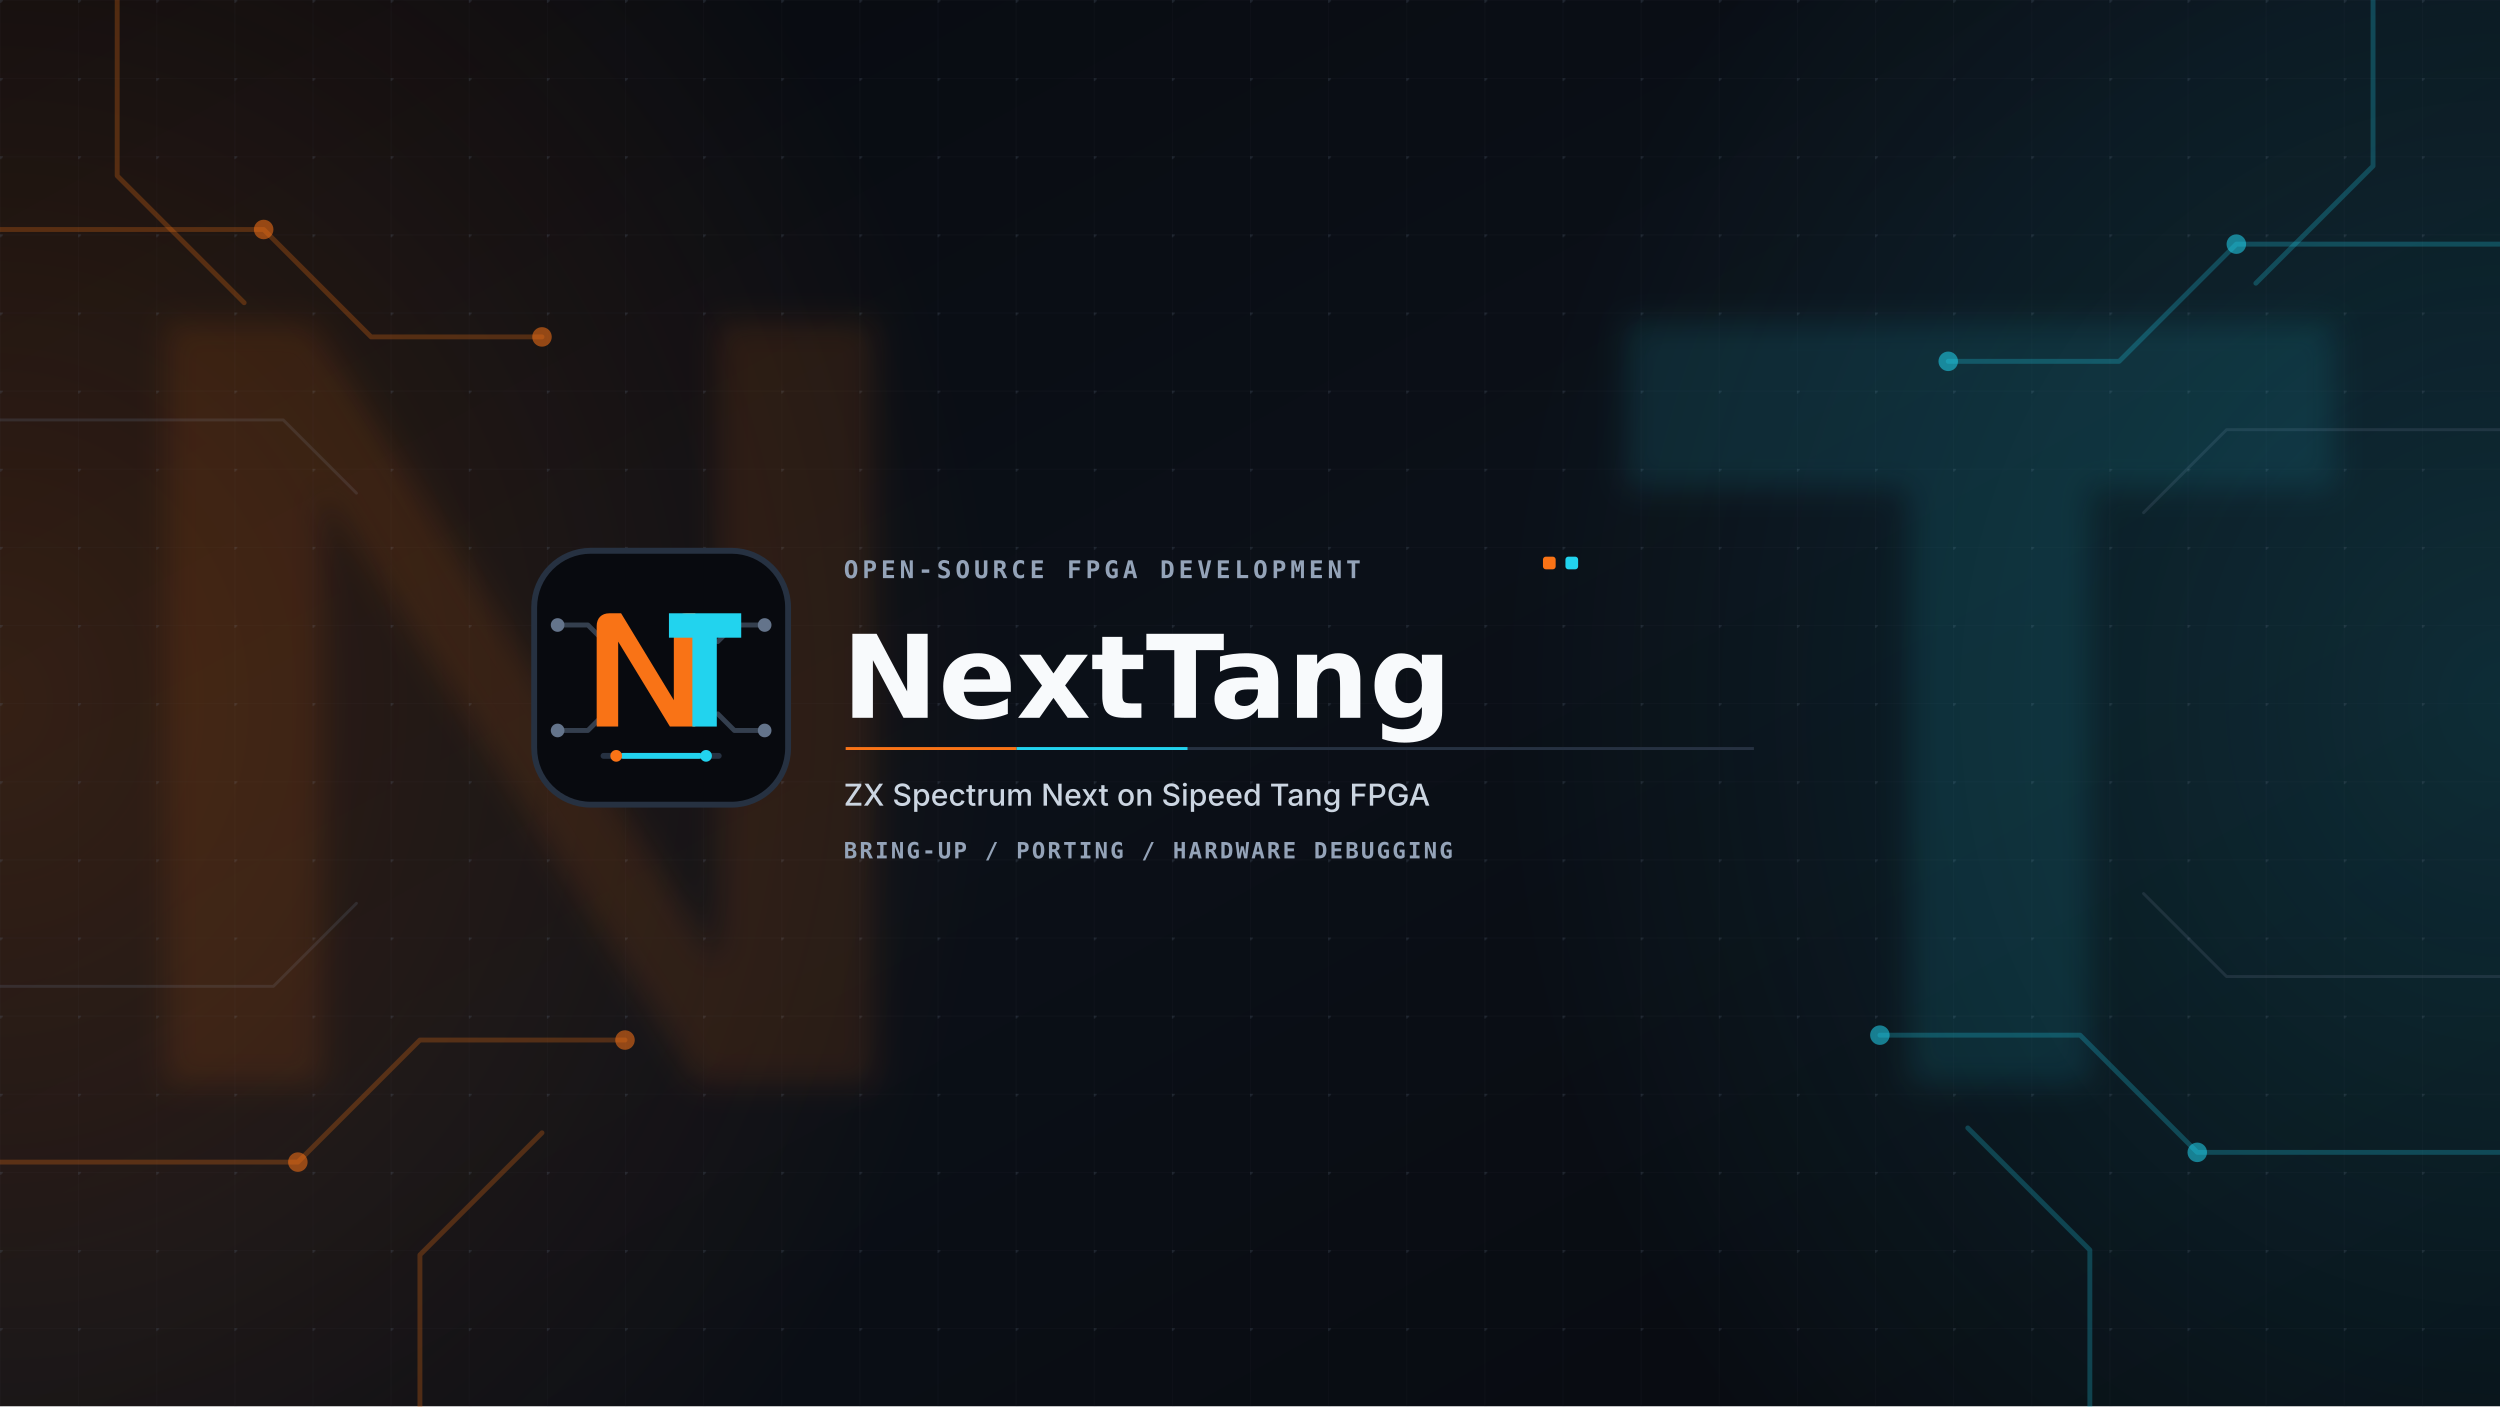
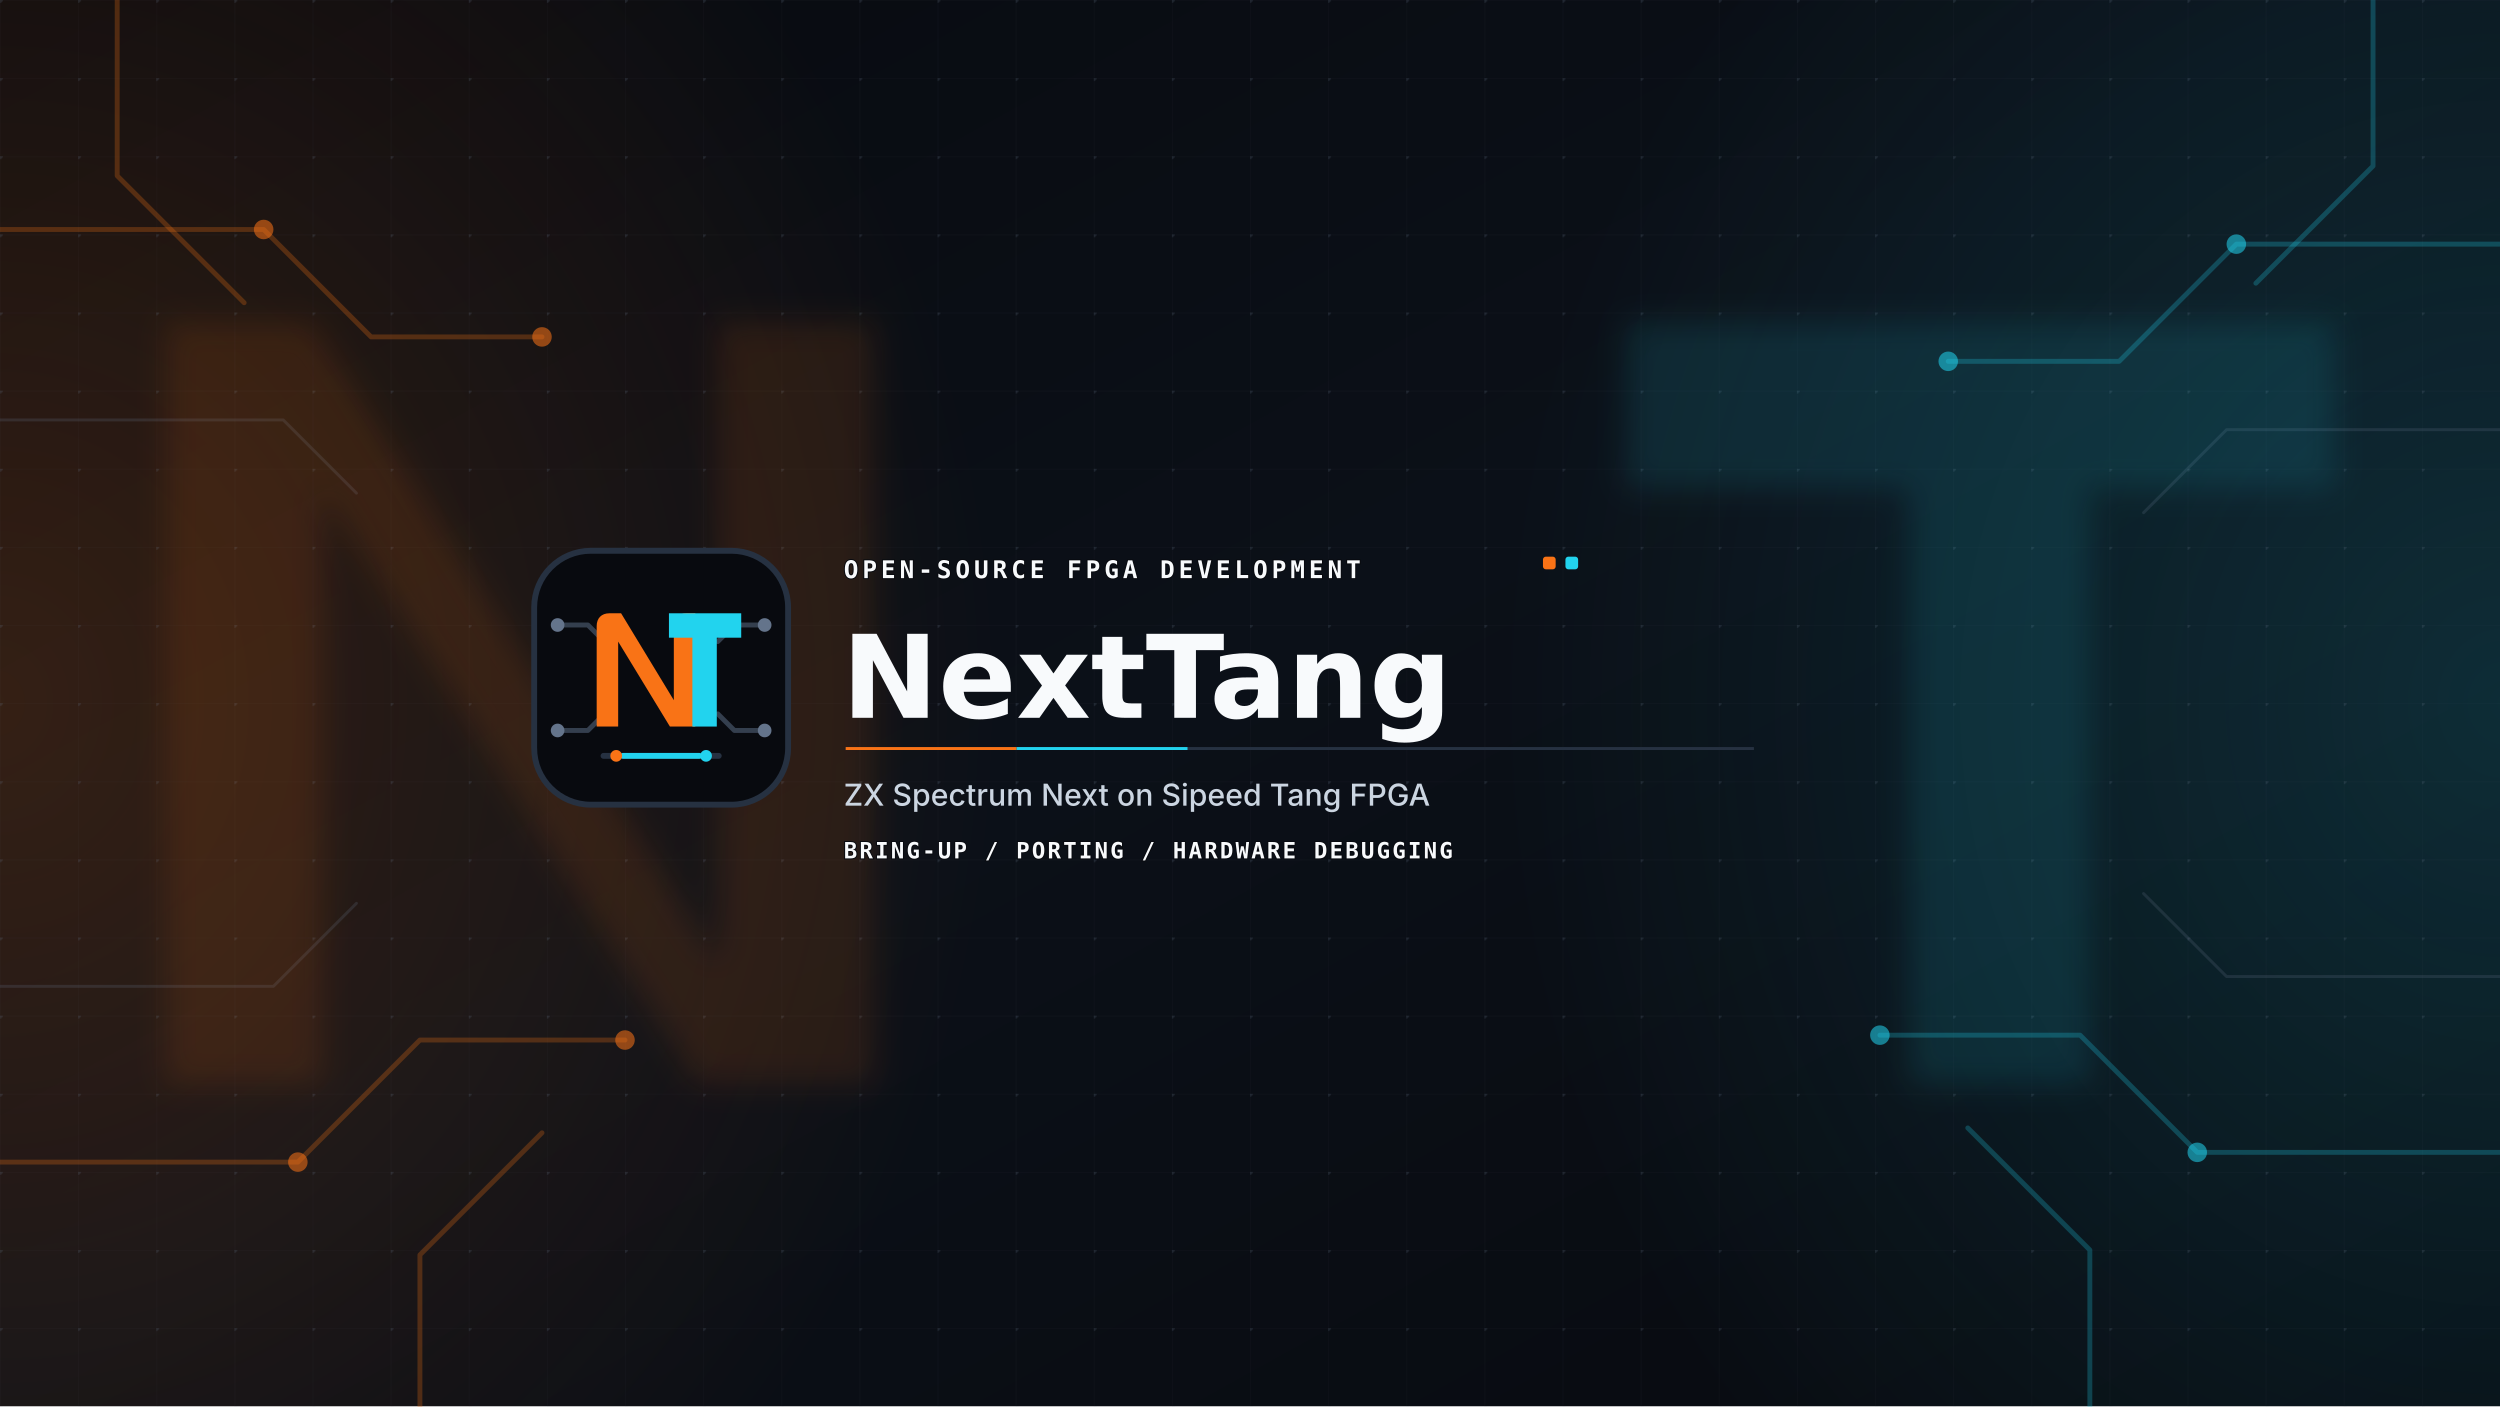
<svg xmlns="http://www.w3.org/2000/svg" width="2560" height="1440" viewBox="0 0 2560 1440" role="img" aria-labelledby="title desc">
  <defs>
    <linearGradient id="background" x1="0" y1="0" x2="1" y2="1">
      <stop offset="0" stop-color="#080a0f" />
      <stop offset="0.48" stop-color="#0b1018" />
      <stop offset="1" stop-color="#080a0f" />
    </linearGradient>
    <radialGradient id="orange-glow" cx="0" cy="0.5" r="0.8">
      <stop offset="0" stop-color="#f97316" stop-opacity="0.18" />
      <stop offset="1" stop-color="#f97316" stop-opacity="0" />
    </radialGradient>
    <radialGradient id="cyan-glow" cx="1" cy="0.5" r="0.8">
      <stop offset="0" stop-color="#22d3ee" stop-opacity="0.16" />
      <stop offset="1" stop-color="#22d3ee" stop-opacity="0" />
    </radialGradient>
    <pattern id="grid" width="80" height="80" patternUnits="userSpaceOnUse">
      <path d="M80 0H0V80" fill="none" stroke="#64748b" stroke-opacity="0.08" />
      <circle cx="0" cy="0" r="3" fill="#64748b" fill-opacity="0.2" />
    </pattern>
    <filter id="soft-glow" x="-40%" y="-40%" width="180%" height="180%">
      <feGaussianBlur stdDeviation="15" />
    </filter>
  </defs>
  <rect width="2560" height="1440" fill="url(#background)" />
  <rect width="1280" height="1440" fill="url(#orange-glow)" />
  <rect x="1280" width="1280" height="1440" fill="url(#cyan-glow)" />
  <rect width="2560" height="1440" fill="url(#grid)" />
  <g fill="none" stroke-linecap="round" stroke-linejoin="round">
    <g stroke="#f97316" stroke-opacity="0.26" stroke-width="5">
      <path d="M0 235H270L380 345H555" />
      <path d="M0 1190H305L430 1065H640" />
      <path d="M120 0V180L250 310" />
      <path d="M430 1440V1285L555 1160" />
    </g>
    <g stroke="#22d3ee" stroke-opacity="0.25" stroke-width="5">
      <path d="M2560 250H2290L2170 370H1995" />
      <path d="M2560 1180H2250L2130 1060H1925" />
      <path d="M2430 0V170L2310 290" />
      <path d="M2140 1440V1280L2015 1155" />
    </g>
    <g stroke="#64748b" stroke-opacity="0.22" stroke-width="3">
      <path d="M0 430H290L365 505" />
      <path d="M0 1010H280L365 925" />
      <path d="M2560 440H2280L2195 525" />
      <path d="M2560 1000H2280L2195 915" />
    </g>
  </g>
  <g fill="#f97316" fill-opacity="0.55">
    <circle cx="270" cy="235" r="10" />
    <circle cx="555" cy="345" r="10" />
    <circle cx="305" cy="1190" r="10" />
    <circle cx="640" cy="1065" r="10" />
  </g>
  <g fill="#22d3ee" fill-opacity="0.55">
    <circle cx="2290" cy="250" r="10" />
    <circle cx="1995" cy="370" r="10" />
    <circle cx="2250" cy="1180" r="10" />
    <circle cx="1925" cy="1060" r="10" />
  </g>
  <g opacity="0.11" filter="url(#soft-glow)">
    <path d="M170 1110V330H320L735 985V330H895V1110H715L330 500V1110Z" fill="#f97316" />
    <path d="M1665 330H2390V500H2140V1110H1955V500H1665Z" fill="#22d3ee" />
  </g>
  <g transform="translate(507 509)">
    <g transform="translate(40 55)">
      <rect width="260" height="260" rx="58" fill="#080a0f" stroke="#263141" stroke-width="6" />
      <g opacity="0.7" fill="none" stroke="#475569" stroke-width="5" stroke-linecap="round" stroke-linejoin="round">
        <path d="M24 76H55L72 93" />
        <path d="M24 184H55L72 167" />
        <path d="M236 76H205L188 93" />
        <path d="M236 184H205L188 167" />
      </g>
      <g fill="#64748b">
        <circle cx="24" cy="76" r="7" />
        <circle cx="24" cy="184" r="7" />
        <circle cx="236" cy="76" r="7" />
        <circle cx="236" cy="184" r="7" />
      </g>
      <path d="M64 180V77C64 69 69 64 77 64H89L143 153V77C143 69 148 64 156 64H165V180H139L86 93V180Z" fill="#f97316" />
      <path d="M138 64H212V89H187V180H162V89H138Z" fill="#22d3ee" />
      <path d="M71 210H189" stroke="#263141" stroke-width="6" stroke-linecap="round" />
      <path d="M91 210H169" stroke="#22d3ee" stroke-width="6" stroke-linecap="round" />
      <circle cx="84" cy="210" r="6" fill="#f97316" />
      <circle cx="176" cy="210" r="6" fill="#22d3ee" />
    </g>
    <g transform="translate(355 48)">
      <g font-family="ui-monospace, SFMono-Regular, Menlo, Consolas, monospace" font-size="25" font-weight="700" letter-spacing="4">
-         <text x="2" y="35" fill="#94a3b8">OPEN-SOURCE FPGA DEVELOPMENT</text>
+         <text x="2" y="35" fill="#f8fafc" stroke="#080a0f" stroke-width="2" paint-order="stroke fill">OPEN-SOURCE FPGA DEVELOPMENT</text>
        <rect x="718" y="13" width="13" height="13" rx="3" fill="#f97316" />
        <rect x="741" y="13" width="13" height="13" rx="3" fill="#22d3ee" />
      </g>
      <text x="0" y="178" fill="#f8fafc" font-size="118" font-weight="800" font-family="DejaVu Sans, sans-serif">NextTang</text>
      <rect x="4" y="208" width="930" height="3" fill="#263141" />
      <rect x="4" y="208" width="175" height="3" fill="#f97316" />
      <rect x="179" y="208" width="175" height="3" fill="#22d3ee" />
      <text x="2" y="268" fill="#cbd5e1" font-size="31" font-weight="500" font-family="-apple-system, BlinkMacSystemFont, Segoe UI, sans-serif">
        ZX Spectrum Next on Sipeed Tang FPGA
      </text>
-       <text x="2" y="322" fill="#94a3b8" font-size="23" font-weight="700" font-family="ui-monospace, SFMono-Regular, Menlo, Consolas, monospace" letter-spacing="2.2">BRING-UP  /  PORTING  /  HARDWARE DEBUGGING</text>
+       <text x="2" y="322" fill="#f8fafc" stroke="#080a0f" stroke-width="2" paint-order="stroke fill" font-size="23" font-weight="700" font-family="ui-monospace, SFMono-Regular, Menlo, Consolas, monospace" letter-spacing="2.2">BRING-UP  /  PORTING  /  HARDWARE DEBUGGING</text>
    </g>
  </g>
</svg>
